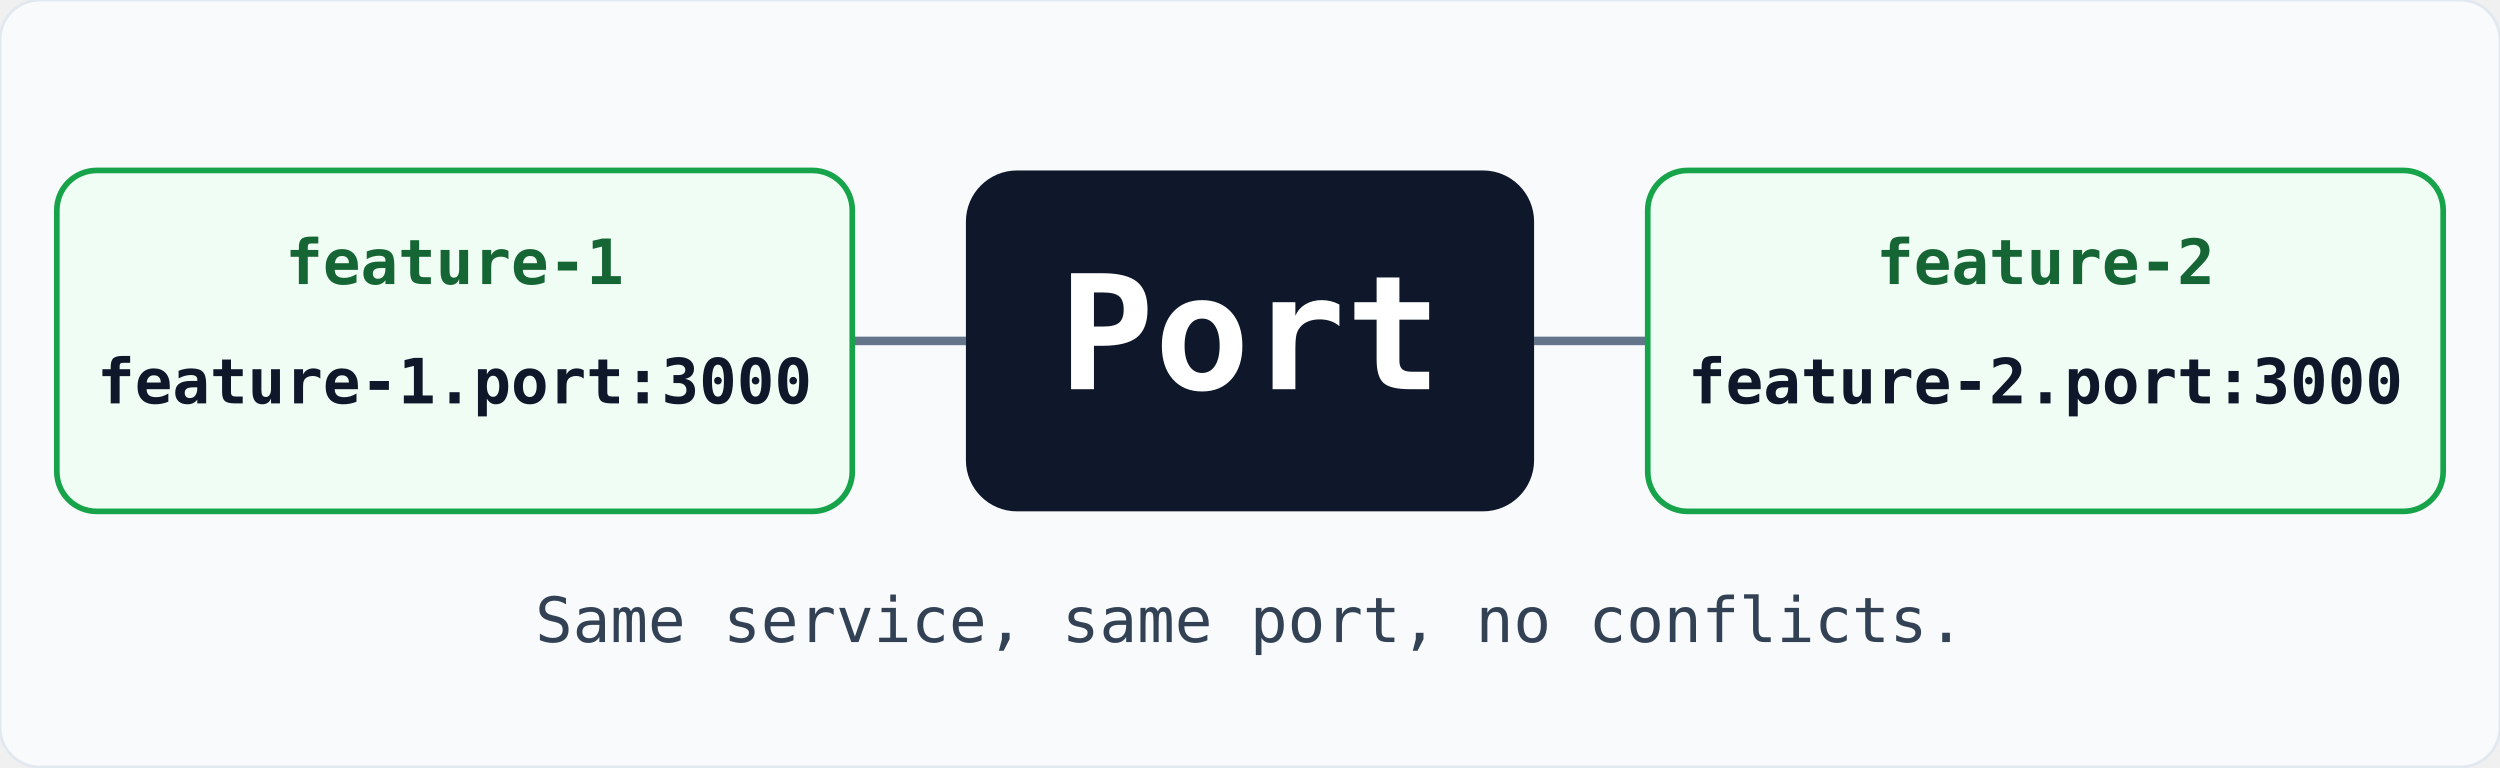
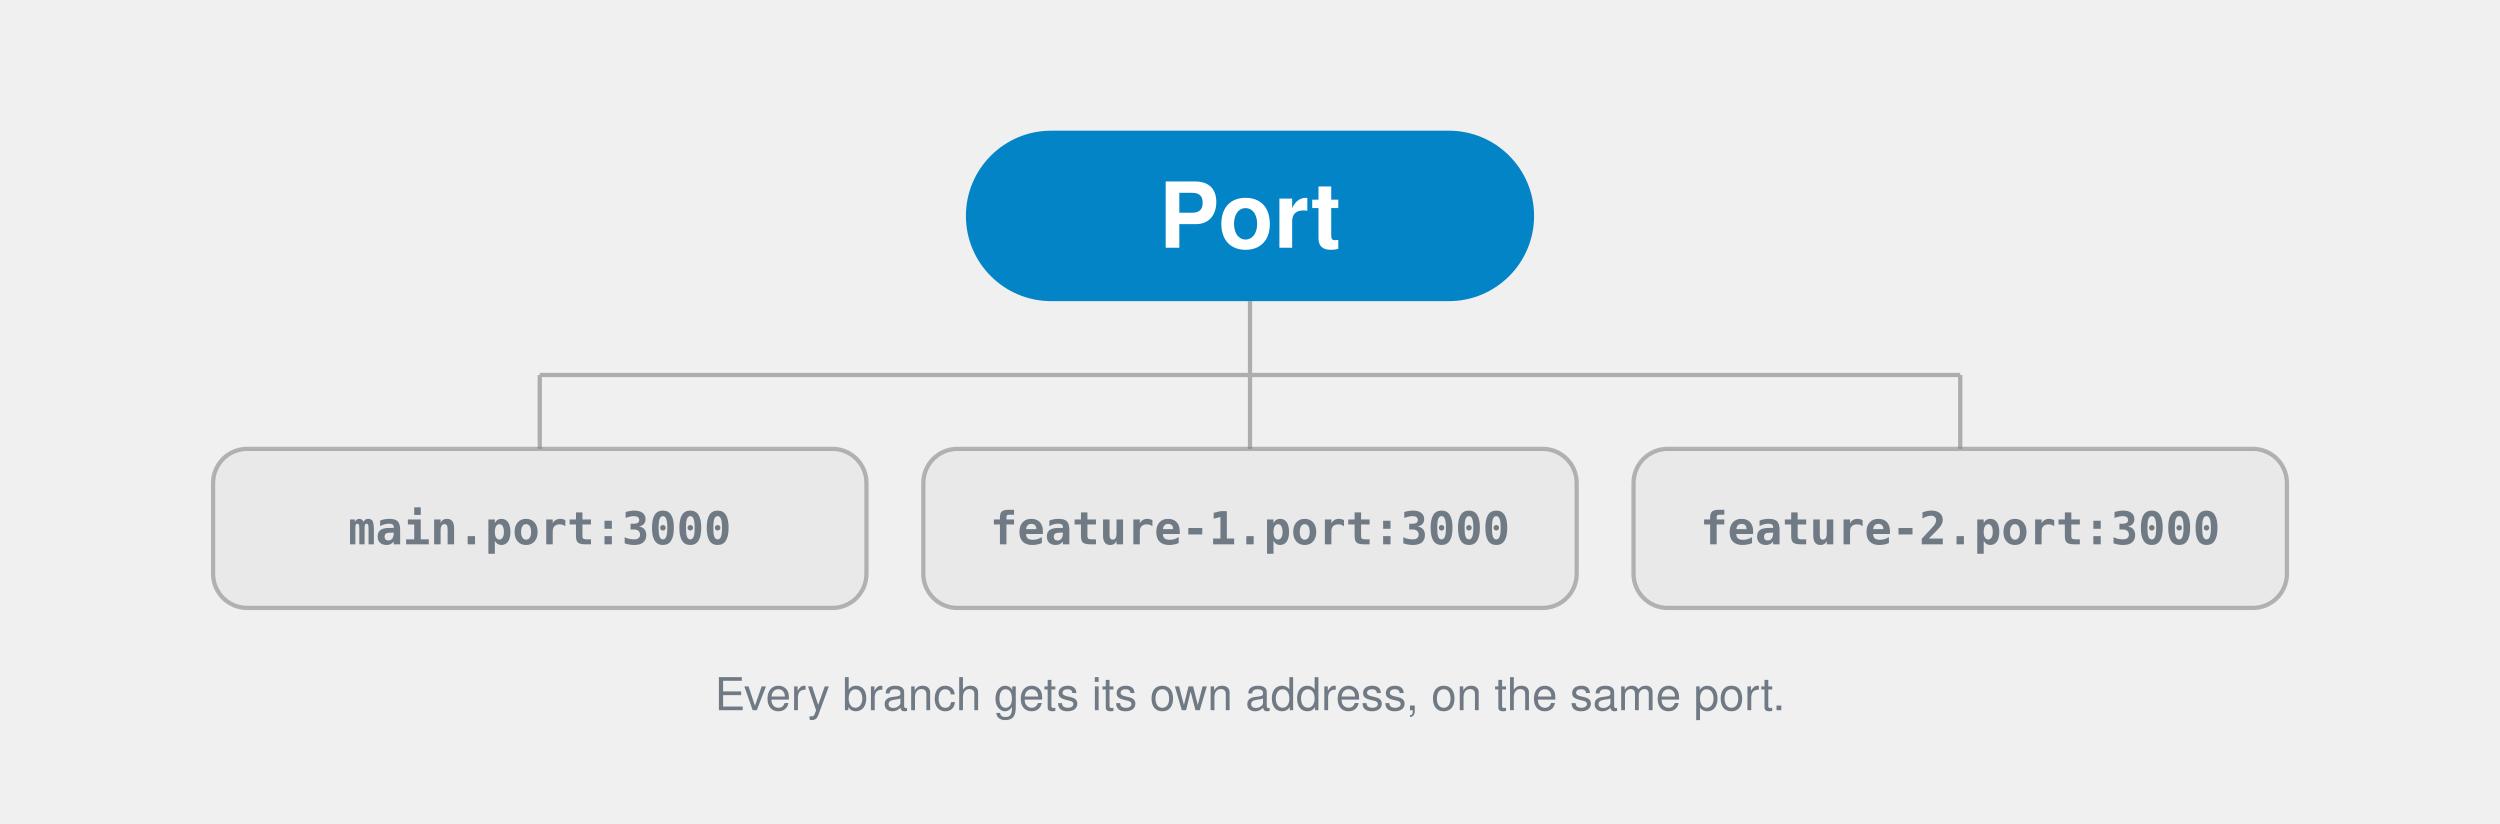
- <svg xmlns="http://www.w3.org/2000/svg" viewBox="0 0 880 270" width="880" height="270" role="img" aria-labelledby="title desc">
+ <svg xmlns="http://www.w3.org/2000/svg" viewBox="0 0 880 290" width="880" height="290" role="img" aria-labelledby="title desc">
  <style>
-     text { font-family: ui-monospace, SFMono-Regular, Menlo, Consolas, monospace; fill: #0f172a; text-anchor: middle; }
-     .hero { font-size: 56px; font-weight: 700; fill: #ffffff; }
-     .branch { font-size: 22px; font-weight: 700; fill: #166534; }
-     .url { font-size: 22px; font-weight: 700; }
-     .tagline { font-size: 22px; fill: #334155; }
-     .card { fill: #f0fdf4; stroke: #16a34a; stroke-width: 2; }
-     .link { stroke: #64748b; stroke-width: 3; fill: none; }
+     .sans { font-family: -apple-system, "Segoe UI", Helvetica, Arial, sans-serif; text-anchor: middle; }
+     .mono { font-family: ui-monospace, SFMono-Regular, Menlo, Consolas, monospace; text-anchor: middle; font-weight: 600; }
  </style>
-   <rect width="880" height="270" rx="14" fill="#f8fafc" stroke="#e2e8f0" />
-   <path class="link" d="M340 120 L300 120" />
-   <path class="link" d="M540 120 L580 120" />
-   <rect x="340" y="60" width="200" height="120" rx="18" fill="#0f172a" />
-   <text class="hero" x="440" y="137">Port</text>
-   <rect class="card" x="20" y="60" width="280" height="120" rx="14" />
-   <text class="branch" x="160" y="100">feature-1</text>
-   <text class="url" x="160" y="142">feature-1.port:3000</text>
-   <rect class="card" x="580" y="60" width="280" height="120" rx="14" />
-   <text class="branch" x="720" y="100">feature-2</text>
-   <text class="url" x="720" y="142">feature-2.port:3000</text>
-   <text class="tagline" x="440" y="226">Same service, same port, no conflicts.</text>
+   <path d="M440 106 V132 M190 132 H690 M190 132 V158 M440 132 V158 M690 132 V158" fill="none" stroke="#808080" stroke-opacity="0.6" stroke-width="1.5" />
+   <rect x="340" y="46" width="200" height="60" rx="30" fill="#0284c7" />
+   <text class="sans" x="440" y="87.2" font-size="32" font-weight="700" fill="#ffffff">Port</text>
+   <rect x="75" y="158" width="230" height="56" rx="12" fill="#808080" fill-opacity="0.06" stroke="#808080" stroke-opacity="0.55" stroke-width="1.5" />
+   <text class="mono" x="190" y="191.6" font-size="16" fill="#707a85">main.port:3000</text>
+   <rect x="325" y="158" width="230" height="56" rx="12" fill="#808080" fill-opacity="0.06" stroke="#808080" stroke-opacity="0.55" stroke-width="1.5" />
+   <text class="mono" x="440" y="191.6" font-size="16" fill="#707a85">feature-1.port:3000</text>
+   <rect x="575" y="158" width="230" height="56" rx="12" fill="#808080" fill-opacity="0.06" stroke="#808080" stroke-opacity="0.55" stroke-width="1.5" />
+   <text class="mono" x="690" y="191.6" font-size="16" fill="#707a85">feature-2.port:3000</text>
+   <text class="sans" x="440" y="250" font-size="16" fill="#707a85">Every branch gets its own address, on the same port.</text>
</svg>
